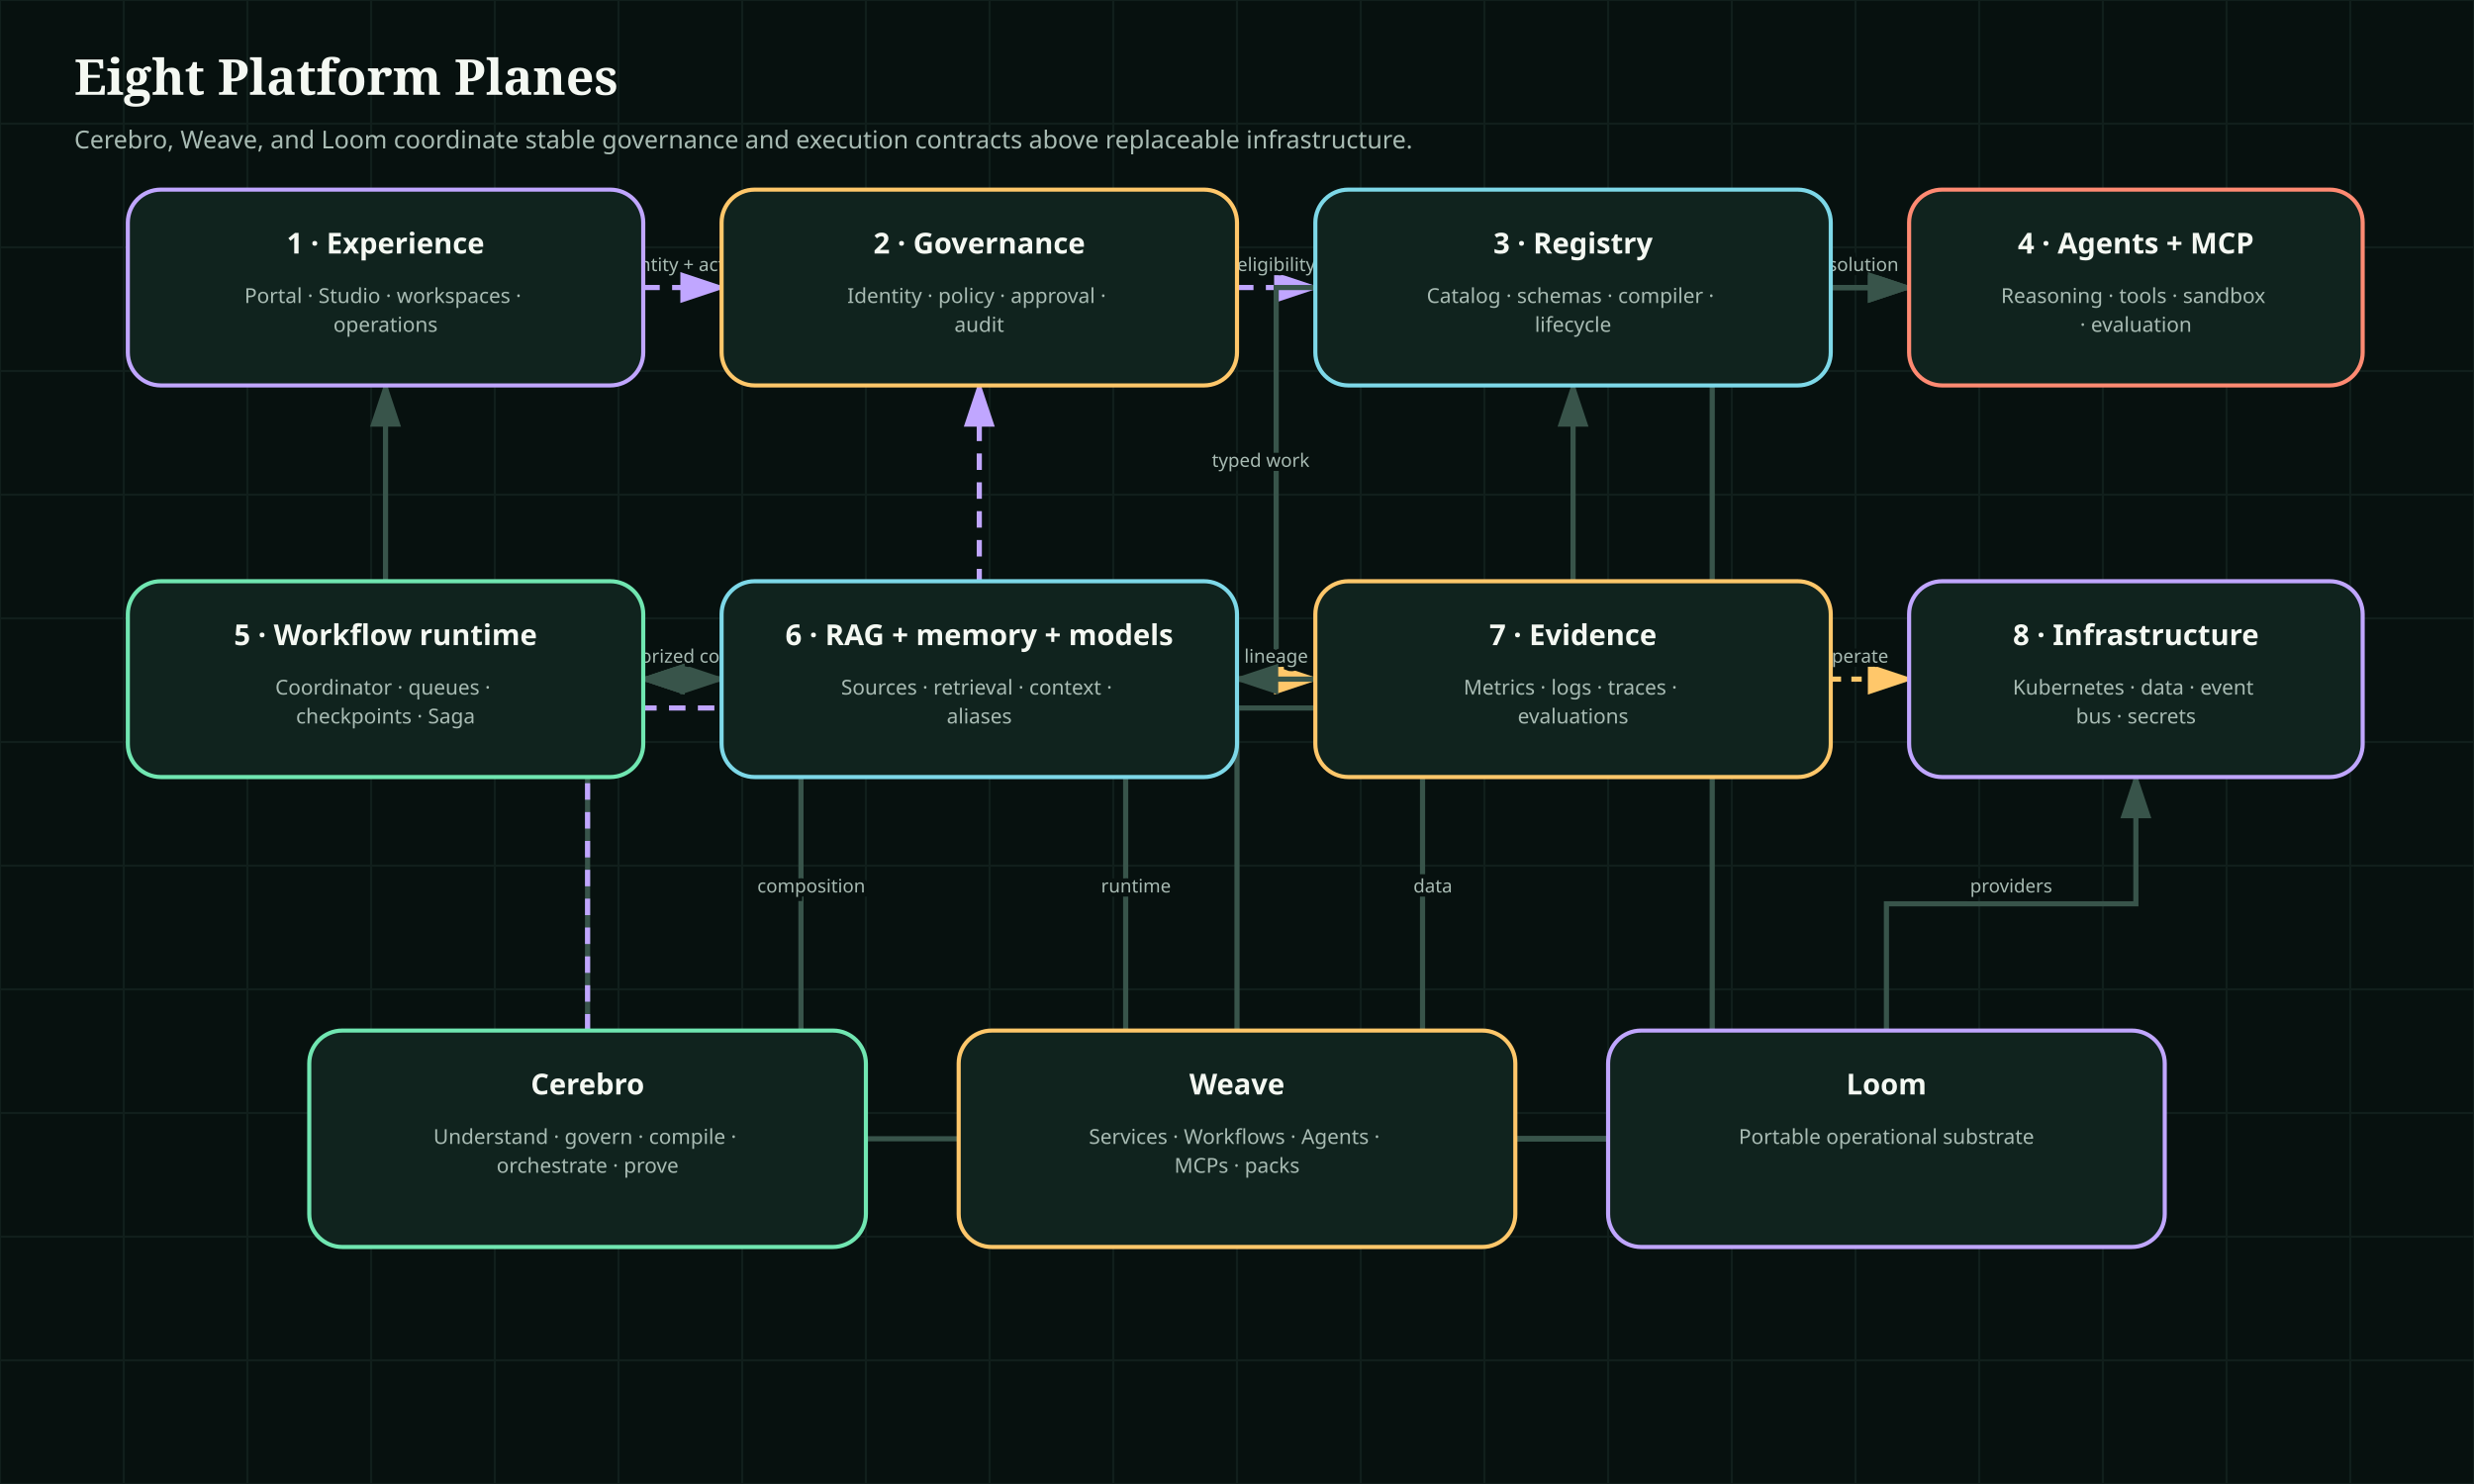
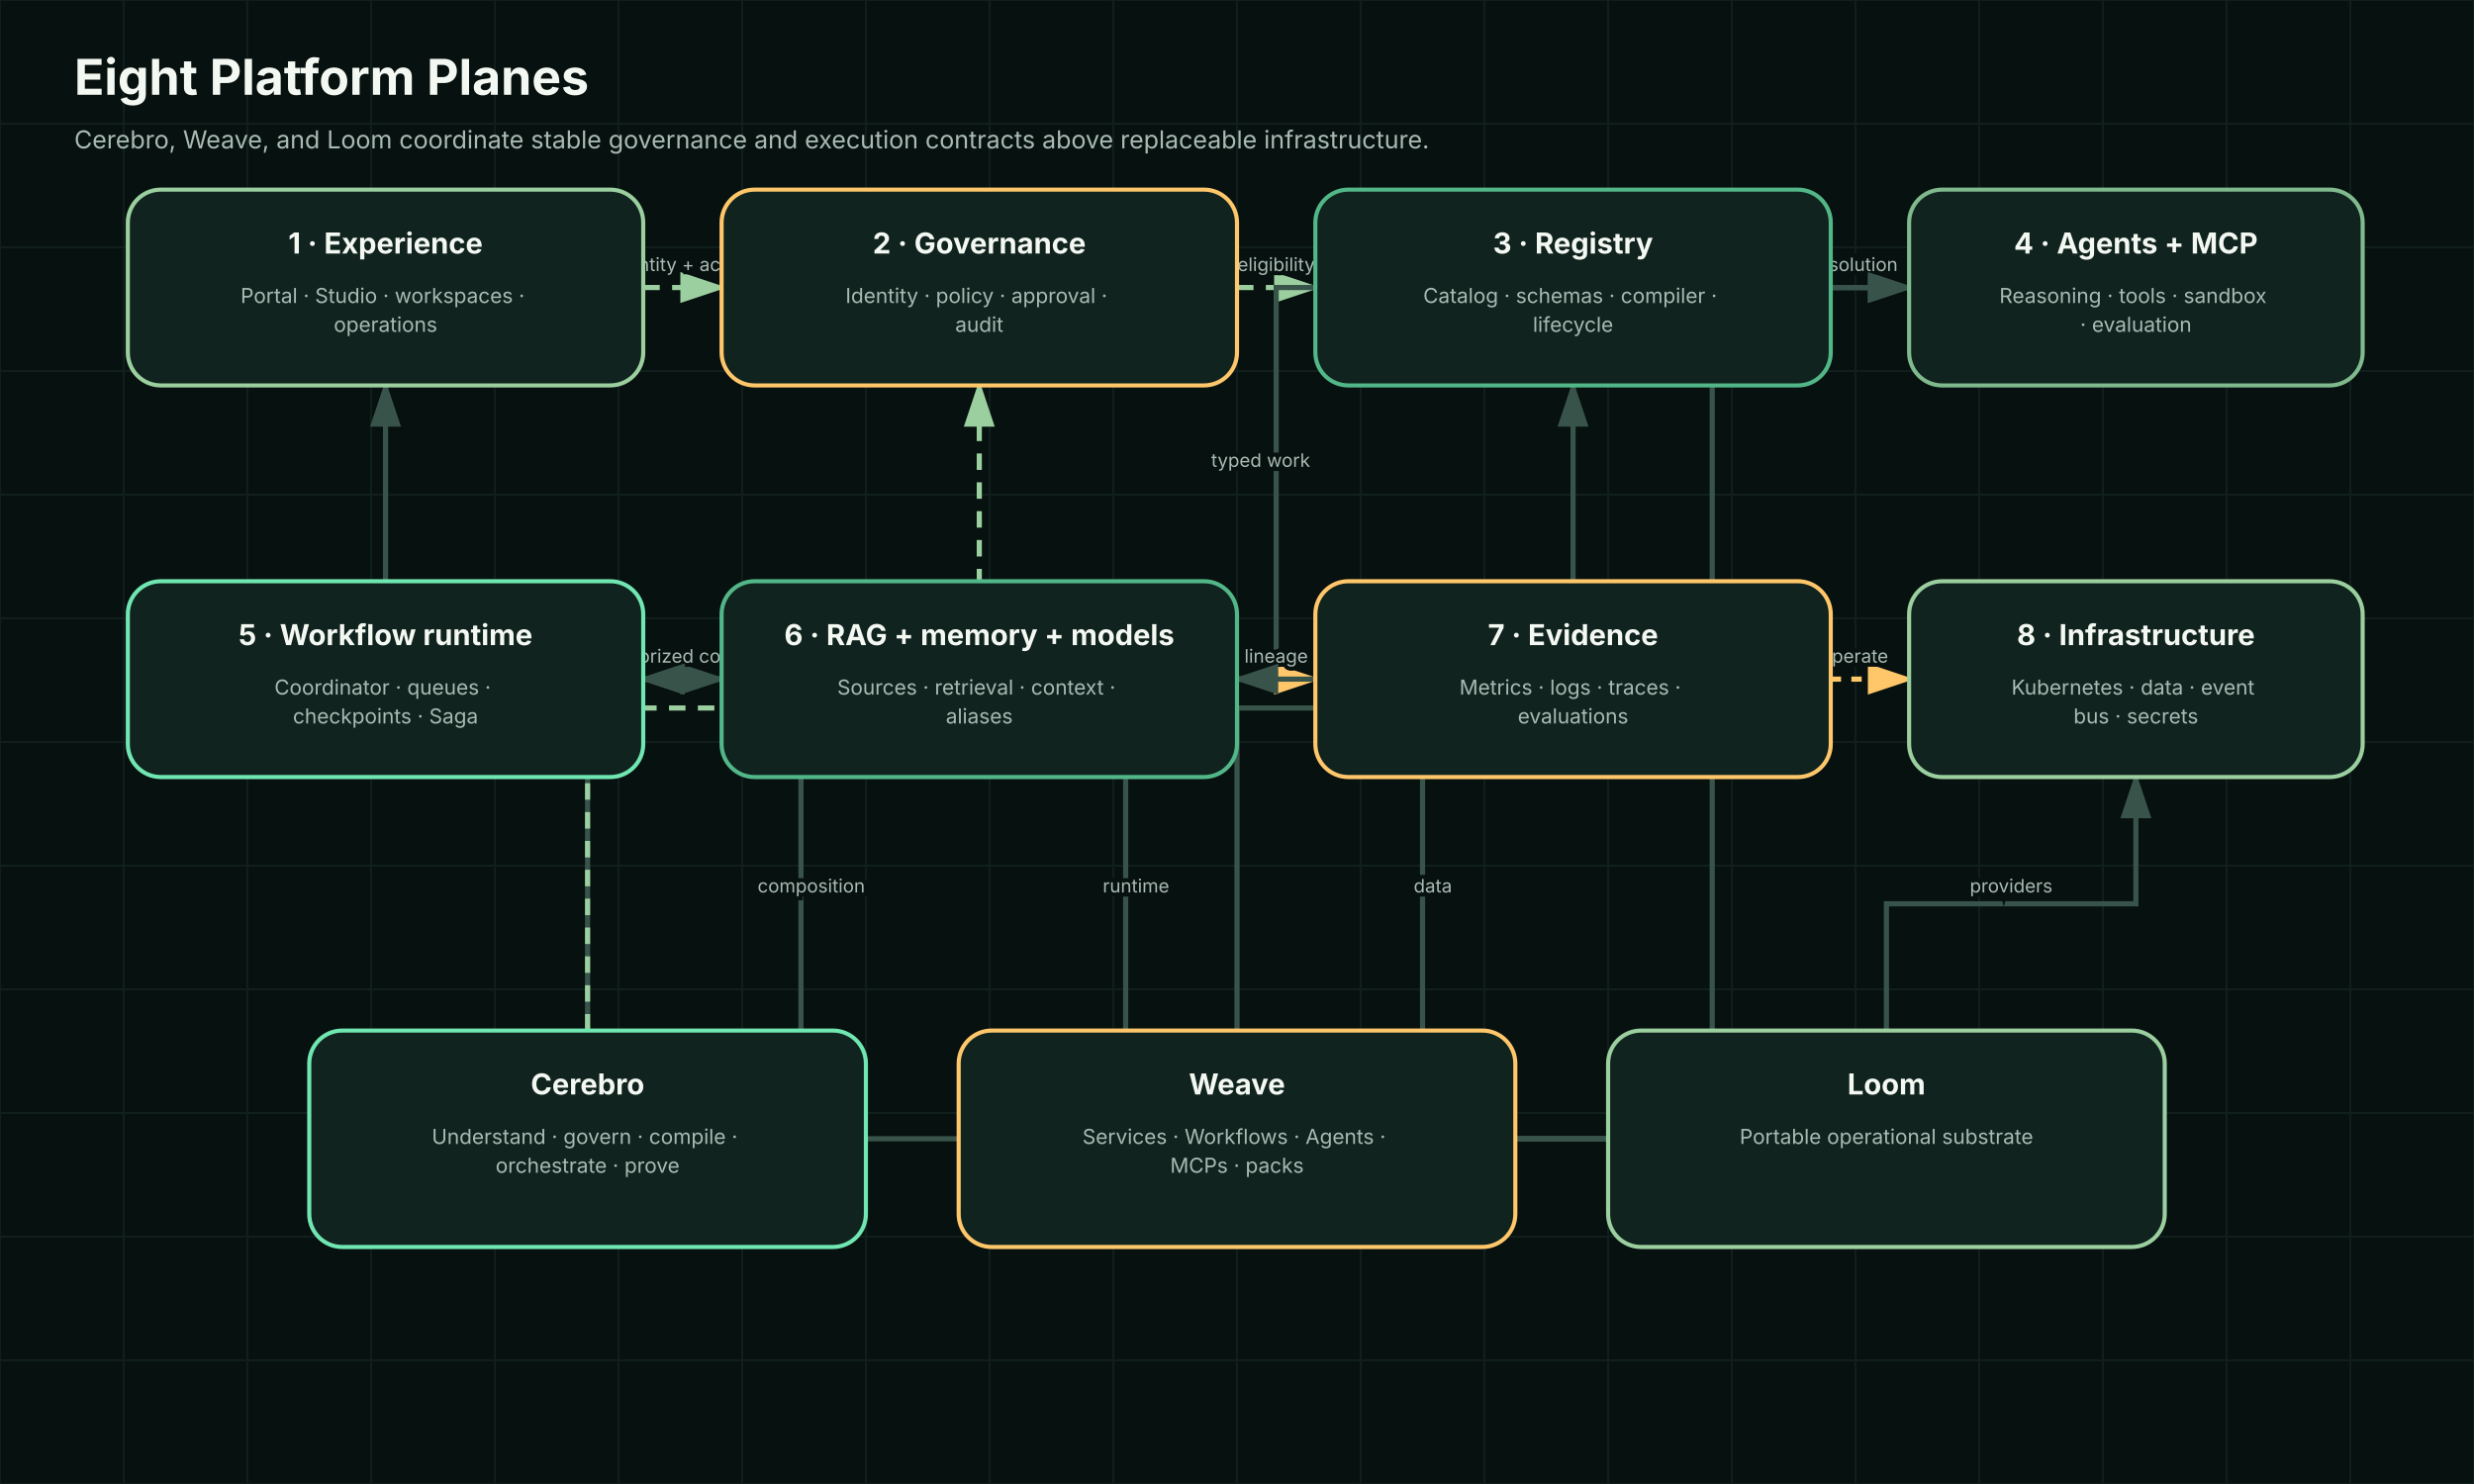
<svg xmlns="http://www.w3.org/2000/svg" viewBox="0 0 1200 720">
  <style>
  .grid-lines path { stroke:#38544a; stroke-width:1; }
-   .diagram-title { fill:#f4f8f2; font:700 24px Georgia,serif; }
-   .diagram-subtitle { fill:#a8bbb3; font:12px Segoe UI,sans-serif; }
+   .diagram-title { fill:#f4f8f2; font:700 24px Inter, ui-sans-serif, system-ui, -apple-system, BlinkMacSystemFont, "Segoe UI", sans-serif; }
+   .diagram-subtitle { fill:#a8bbb3; font:12px Inter, ui-sans-serif, system-ui, -apple-system, BlinkMacSystemFont, "Segoe UI", sans-serif; }
  .node rect { fill:#10231e; stroke:#38544a; stroke-width:2; }
-   .node-mint rect { stroke:#70e6b1; } .node-sky rect { stroke:#7dd8e8; }
-   .node-amber rect { stroke:#ffc76a; } .node-violet rect { stroke:#c0a6ff; }
-   .node-coral rect { stroke:#ff8a72; }
-   .node-title { fill:#f4f8f2; font:700 14px Segoe UI,sans-serif; text-anchor:middle; }
-   .node-subtitle { fill:#a8bbb3; font:10px Segoe UI,sans-serif; text-anchor:middle; }
+   .node-mint rect { stroke:#70e6b1; } .node-sky rect { stroke:#52b788; }
+   .node-amber rect { stroke:#ffc76a; } .node-violet rect { stroke:#9bcf9f; }
+   .node-coral rect { stroke:#7fb98d; }
+   .node-title { fill:#f4f8f2; font:700 14px Inter, ui-sans-serif, system-ui, -apple-system, BlinkMacSystemFont, "Segoe UI", sans-serif; text-anchor:middle; }
+   .node-subtitle { fill:#a8bbb3; font:10px Inter, ui-sans-serif, system-ui, -apple-system, BlinkMacSystemFont, "Segoe UI", sans-serif; text-anchor:middle; }
  .edge path { fill:none; stroke:#38544a; stroke-width:2.5; }
-   .edge text { fill:#a8bbb3; font:9px Segoe UI,sans-serif; text-anchor:middle; paint-order:stroke; stroke:#07110f; stroke-width:4; }
-   .edge-governance path { stroke:#c0a6ff; stroke-dasharray:8 6; }
+   .edge text { fill:#a8bbb3; font:9px Inter, ui-sans-serif, system-ui, -apple-system, BlinkMacSystemFont, "Segoe UI", sans-serif; text-anchor:middle; paint-order:stroke; stroke:#07110f; stroke-width:4; }
+   .edge-governance path { stroke:#9bcf9f; stroke-dasharray:8 6; }
  .edge-success path { stroke:#70e6b1; } .edge-evidence path { stroke:#ffc76a; stroke-dasharray:5 5; }
  .edge-waiting path { stroke:#ffc76a; stroke-dasharray:10 7; }
</style>
  <g role="img" aria-labelledby="diagram-title diagram-desc">
    <defs>
      <marker id="arrow" markerWidth="10" markerHeight="10" refX="8" refY="3" orient="auto">
        <path d="M0,0 L0,6 L9,3 z" fill="context-stroke" />
      </marker>
      <filter id="glow">
        <feGaussianBlur stdDeviation="5" result="b" />
        <feMerge>
          <feMergeNode in="b" />
          <feMergeNode in="SourceGraphic" />
        </feMerge>
      </filter>
    </defs>
    <rect width="1200" height="720" fill="#07110f" />
    <g class="grid-lines" opacity=".22">
      <path d="M 0 0 V 720" />
      <path d="M 60 0 V 720" />
      <path d="M 120 0 V 720" />
      <path d="M 180 0 V 720" />
      <path d="M 240 0 V 720" />
      <path d="M 300 0 V 720" />
      <path d="M 360 0 V 720" />
      <path d="M 420 0 V 720" />
      <path d="M 480 0 V 720" />
      <path d="M 540 0 V 720" />
      <path d="M 600 0 V 720" />
      <path d="M 660 0 V 720" />
      <path d="M 720 0 V 720" />
      <path d="M 780 0 V 720" />
      <path d="M 840 0 V 720" />
      <path d="M 900 0 V 720" />
      <path d="M 960 0 V 720" />
      <path d="M 1020 0 V 720" />
      <path d="M 1080 0 V 720" />
      <path d="M 1140 0 V 720" />
      <path d="M 1200 0 V 720" />
      <path d="M 0 0 H 1200" />
      <path d="M 0 60 H 1200" />
      <path d="M 0 120 H 1200" />
      <path d="M 0 180 H 1200" />
      <path d="M 0 240 H 1200" />
      <path d="M 0 300 H 1200" />
      <path d="M 0 360 H 1200" />
      <path d="M 0 420 H 1200" />
      <path d="M 0 480 H 1200" />
      <path d="M 0 540 H 1200" />
      <path d="M 0 600 H 1200" />
      <path d="M 0 660 H 1200" />
      <path d="M 0 720 H 1200" />
    </g>
    <text class="diagram-title" x="36" y="46">Eight Platform Planes</text>
    <text class="diagram-subtitle" x="36" y="72">Cerebro, Weave, and Loom coordinate stable governance and execution contracts above replaceable infrastructure.</text>
    <g class="edges">
      <g id="edge-p1" class="edge edge-governance" data-edge-id="p1">
        <path d="M 312.0 139.5 L 331.0 139.5 L 331.0 139.5 L 350.0 139.5" marker-end="url(#arrow)" />
        <text x="331.0" y="131.5">identity + action</text>
      </g>
      <g id="edge-p2" class="edge edge-governance" data-edge-id="p2">
        <path d="M 600.0 139.5 L 619.0 139.5 L 619.0 139.5 L 638.0 139.5" marker-end="url(#arrow)" />
        <text x="619.0" y="131.5">eligibility</text>
      </g>
      <g id="edge-p3" class="edge edge-data" data-edge-id="p3">
        <path d="M 888.0 139.5 L 907.0 139.5 L 907.0 139.5 L 926.0 139.5" marker-end="url(#arrow)" />
        <text x="899.5" y="131.5">resolution</text>
      </g>
      <g id="edge-p4" class="edge edge-data" data-edge-id="p4">
        <path d="M 926.0 139.5 L 619.0 139.5 L 619.0 329.5 L 312.0 329.5" marker-end="url(#arrow)" />
        <text x="611.5" y="226.5">typed work</text>
      </g>
      <g id="edge-p5" class="edge edge-data" data-edge-id="p5">
        <path d="M 312.0 329.5 L 331.0 329.5 L 331.0 329.5 L 350.0 329.5" marker-end="url(#arrow)" />
        <text x="331.0" y="321.5">authorized context</text>
      </g>
      <g id="edge-p6" class="edge edge-evidence" data-edge-id="p6">
        <path d="M 600.0 329.5 L 619.0 329.5 L 619.0 329.5 L 638.0 329.5" marker-end="url(#arrow)" />
        <text x="619.0" y="321.5">lineage</text>
      </g>
      <g id="edge-p7" class="edge edge-evidence" data-edge-id="p7">
        <path d="M 888.0 329.5 L 907.0 329.5 L 907.0 329.5 L 926.0 329.5" marker-end="url(#arrow)" />
        <text x="899.5" y="321.5">operate</text>
      </g>
      <g id="edge-p8" class="edge edge-data" data-edge-id="p8">
        <path d="M 285.0 500.0 L 285.0 343.5 L 187.0 343.5 L 187.0 187.0" marker-end="url(#arrow)" />
        <text x="236.0" y="338.0">experience</text>
      </g>
      <g id="edge-p9" class="edge edge-governance" data-edge-id="p9">
        <path d="M 285.0 500.0 L 285.0 343.5 L 475.0 343.5 L 475.0 187.0" marker-end="url(#arrow)" />
        <text x="380.0" y="338.0">control</text>
      </g>
      <g id="edge-p10" class="edge edge-data" data-edge-id="p10">
        <path d="M 600.0 500.0 L 600.0 343.5 L 763.0 343.5 L 763.0 187.0" marker-end="url(#arrow)" />
        <text x="681.5" y="338.0">catalog</text>
      </g>
      <g id="edge-p11" class="edge edge-data" data-edge-id="p11">
        <path d="M 735.0 552.5 L 830.5 552.5 L 830.5 139.5 L 926.0 139.5" marker-end="url(#arrow)" />
        <text x="818.0" y="338.0">capabilities</text>
      </g>
      <g id="edge-p12" class="edge edge-data" data-edge-id="p12">
        <path d="M 465.0 552.5 L 388.5 552.5 L 388.5 329.5 L 312.0 329.5" marker-end="url(#arrow)" />
        <text x="393.5" y="433.0">composition</text>
      </g>
      <g id="edge-p13" class="edge edge-data" data-edge-id="p13">
        <path d="M 780.0 552.5 L 546.0 552.5 L 546.0 329.5 L 312.0 329.5" marker-end="url(#arrow)" />
        <text x="551.0" y="433.0">runtime</text>
      </g>
      <g id="edge-p14" class="edge edge-data" data-edge-id="p14">
        <path d="M 780.0 552.5 L 690.0 552.5 L 690.0 329.5 L 600.0 329.5" marker-end="url(#arrow)" />
        <text x="695.0" y="433.0">data</text>
      </g>
      <g id="edge-p15" class="edge edge-data" data-edge-id="p15">
        <path d="M 915.0 500.0 L 915.0 438.5 L 1036.0 438.5 L 1036.0 377.0" marker-end="url(#arrow)" />
        <text x="975.5" y="433.0">providers</text>
      </g>
    </g>
    <g class="nodes">
      <g id="node-experience" class="node node-violet">
        <rect x="62" y="92" width="250" height="95" rx="16" />
        <text class="node-title" x="187.0" y="123">
          <tspan x="187.0" dy="0">1 · Experience</tspan>
        </text>
        <text class="node-subtitle" x="187.0" y="147">
          <tspan x="187.0" dy="0">Portal · Studio · workspaces ·</tspan>
          <tspan x="187.0" dy="14">operations</tspan>
        </text>
      </g>
      <g id="node-governance" class="node node-amber">
        <rect x="350" y="92" width="250" height="95" rx="16" />
        <text class="node-title" x="475.0" y="123">
          <tspan x="475.0" dy="0">2 · Governance</tspan>
        </text>
        <text class="node-subtitle" x="475.0" y="147">
          <tspan x="475.0" dy="0">Identity · policy · approval ·</tspan>
          <tspan x="475.0" dy="14">audit</tspan>
        </text>
      </g>
      <g id="node-registry" class="node node-sky">
        <rect x="638" y="92" width="250" height="95" rx="16" />
        <text class="node-title" x="763.0" y="123">
          <tspan x="763.0" dy="0">3 · Registry</tspan>
        </text>
        <text class="node-subtitle" x="763.0" y="147">
          <tspan x="763.0" dy="0">Catalog · schemas · compiler ·</tspan>
          <tspan x="763.0" dy="14">lifecycle</tspan>
        </text>
      </g>
      <g id="node-capabilities" class="node node-coral">
        <rect x="926" y="92" width="220" height="95" rx="16" />
        <text class="node-title" x="1036.0" y="123">
          <tspan x="1036.0" dy="0">4 · Agents + MCP</tspan>
        </text>
        <text class="node-subtitle" x="1036.0" y="147">
          <tspan x="1036.0" dy="0">Reasoning · tools · sandbox</tspan>
          <tspan x="1036.0" dy="14">· evaluation</tspan>
        </text>
      </g>
      <g id="node-workflow" class="node node-mint">
        <rect x="62" y="282" width="250" height="95" rx="16" />
        <text class="node-title" x="187.0" y="313">
          <tspan x="187.0" dy="0">5 · Workflow runtime</tspan>
        </text>
        <text class="node-subtitle" x="187.0" y="337">
          <tspan x="187.0" dy="0">Coordinator · queues ·</tspan>
          <tspan x="187.0" dy="14">checkpoints · Saga</tspan>
        </text>
      </g>
      <g id="node-knowledge" class="node node-sky">
        <rect x="350" y="282" width="250" height="95" rx="16" />
        <text class="node-title" x="475.0" y="313">
          <tspan x="475.0" dy="0">6 · RAG + memory + models</tspan>
        </text>
        <text class="node-subtitle" x="475.0" y="337">
          <tspan x="475.0" dy="0">Sources · retrieval · context ·</tspan>
          <tspan x="475.0" dy="14">aliases</tspan>
        </text>
      </g>
      <g id="node-evidence" class="node node-amber">
        <rect x="638" y="282" width="250" height="95" rx="16" />
        <text class="node-title" x="763.0" y="313">
          <tspan x="763.0" dy="0">7 · Evidence</tspan>
        </text>
        <text class="node-subtitle" x="763.0" y="337">
          <tspan x="763.0" dy="0">Metrics · logs · traces ·</tspan>
          <tspan x="763.0" dy="14">evaluations</tspan>
        </text>
      </g>
      <g id="node-infrastructure" class="node node-violet">
        <rect x="926" y="282" width="220" height="95" rx="16" />
        <text class="node-title" x="1036.0" y="313">
          <tspan x="1036.0" dy="0">8 · Infrastructure</tspan>
        </text>
        <text class="node-subtitle" x="1036.0" y="337">
          <tspan x="1036.0" dy="0">Kubernetes · data · event</tspan>
          <tspan x="1036.0" dy="14">bus · secrets</tspan>
        </text>
      </g>
      <g id="node-cerebro" class="node node-mint">
        <rect x="150" y="500" width="270" height="105" rx="16" />
        <text class="node-title" x="285.0" y="531">
          <tspan x="285.0" dy="0">Cerebro</tspan>
        </text>
        <text class="node-subtitle" x="285.0" y="555">
          <tspan x="285.0" dy="0">Understand · govern · compile ·</tspan>
          <tspan x="285.0" dy="14">orchestrate · prove</tspan>
        </text>
      </g>
      <g id="node-weave" class="node node-amber">
        <rect x="465" y="500" width="270" height="105" rx="16" />
        <text class="node-title" x="600.0" y="531">
          <tspan x="600.0" dy="0">Weave</tspan>
        </text>
        <text class="node-subtitle" x="600.0" y="555">
          <tspan x="600.0" dy="0">Services · Workflows · Agents ·</tspan>
          <tspan x="600.0" dy="14">MCPs · packs</tspan>
        </text>
      </g>
      <g id="node-loom" class="node node-violet">
        <rect x="780" y="500" width="270" height="105" rx="16" />
        <text class="node-title" x="915.0" y="531">
          <tspan x="915.0" dy="0">Loom</tspan>
        </text>
        <text class="node-subtitle" x="915.0" y="555">
          <tspan x="915.0" dy="0">Portable operational substrate</tspan>
        </text>
      </g>
    </g>
  </g>
</svg>
